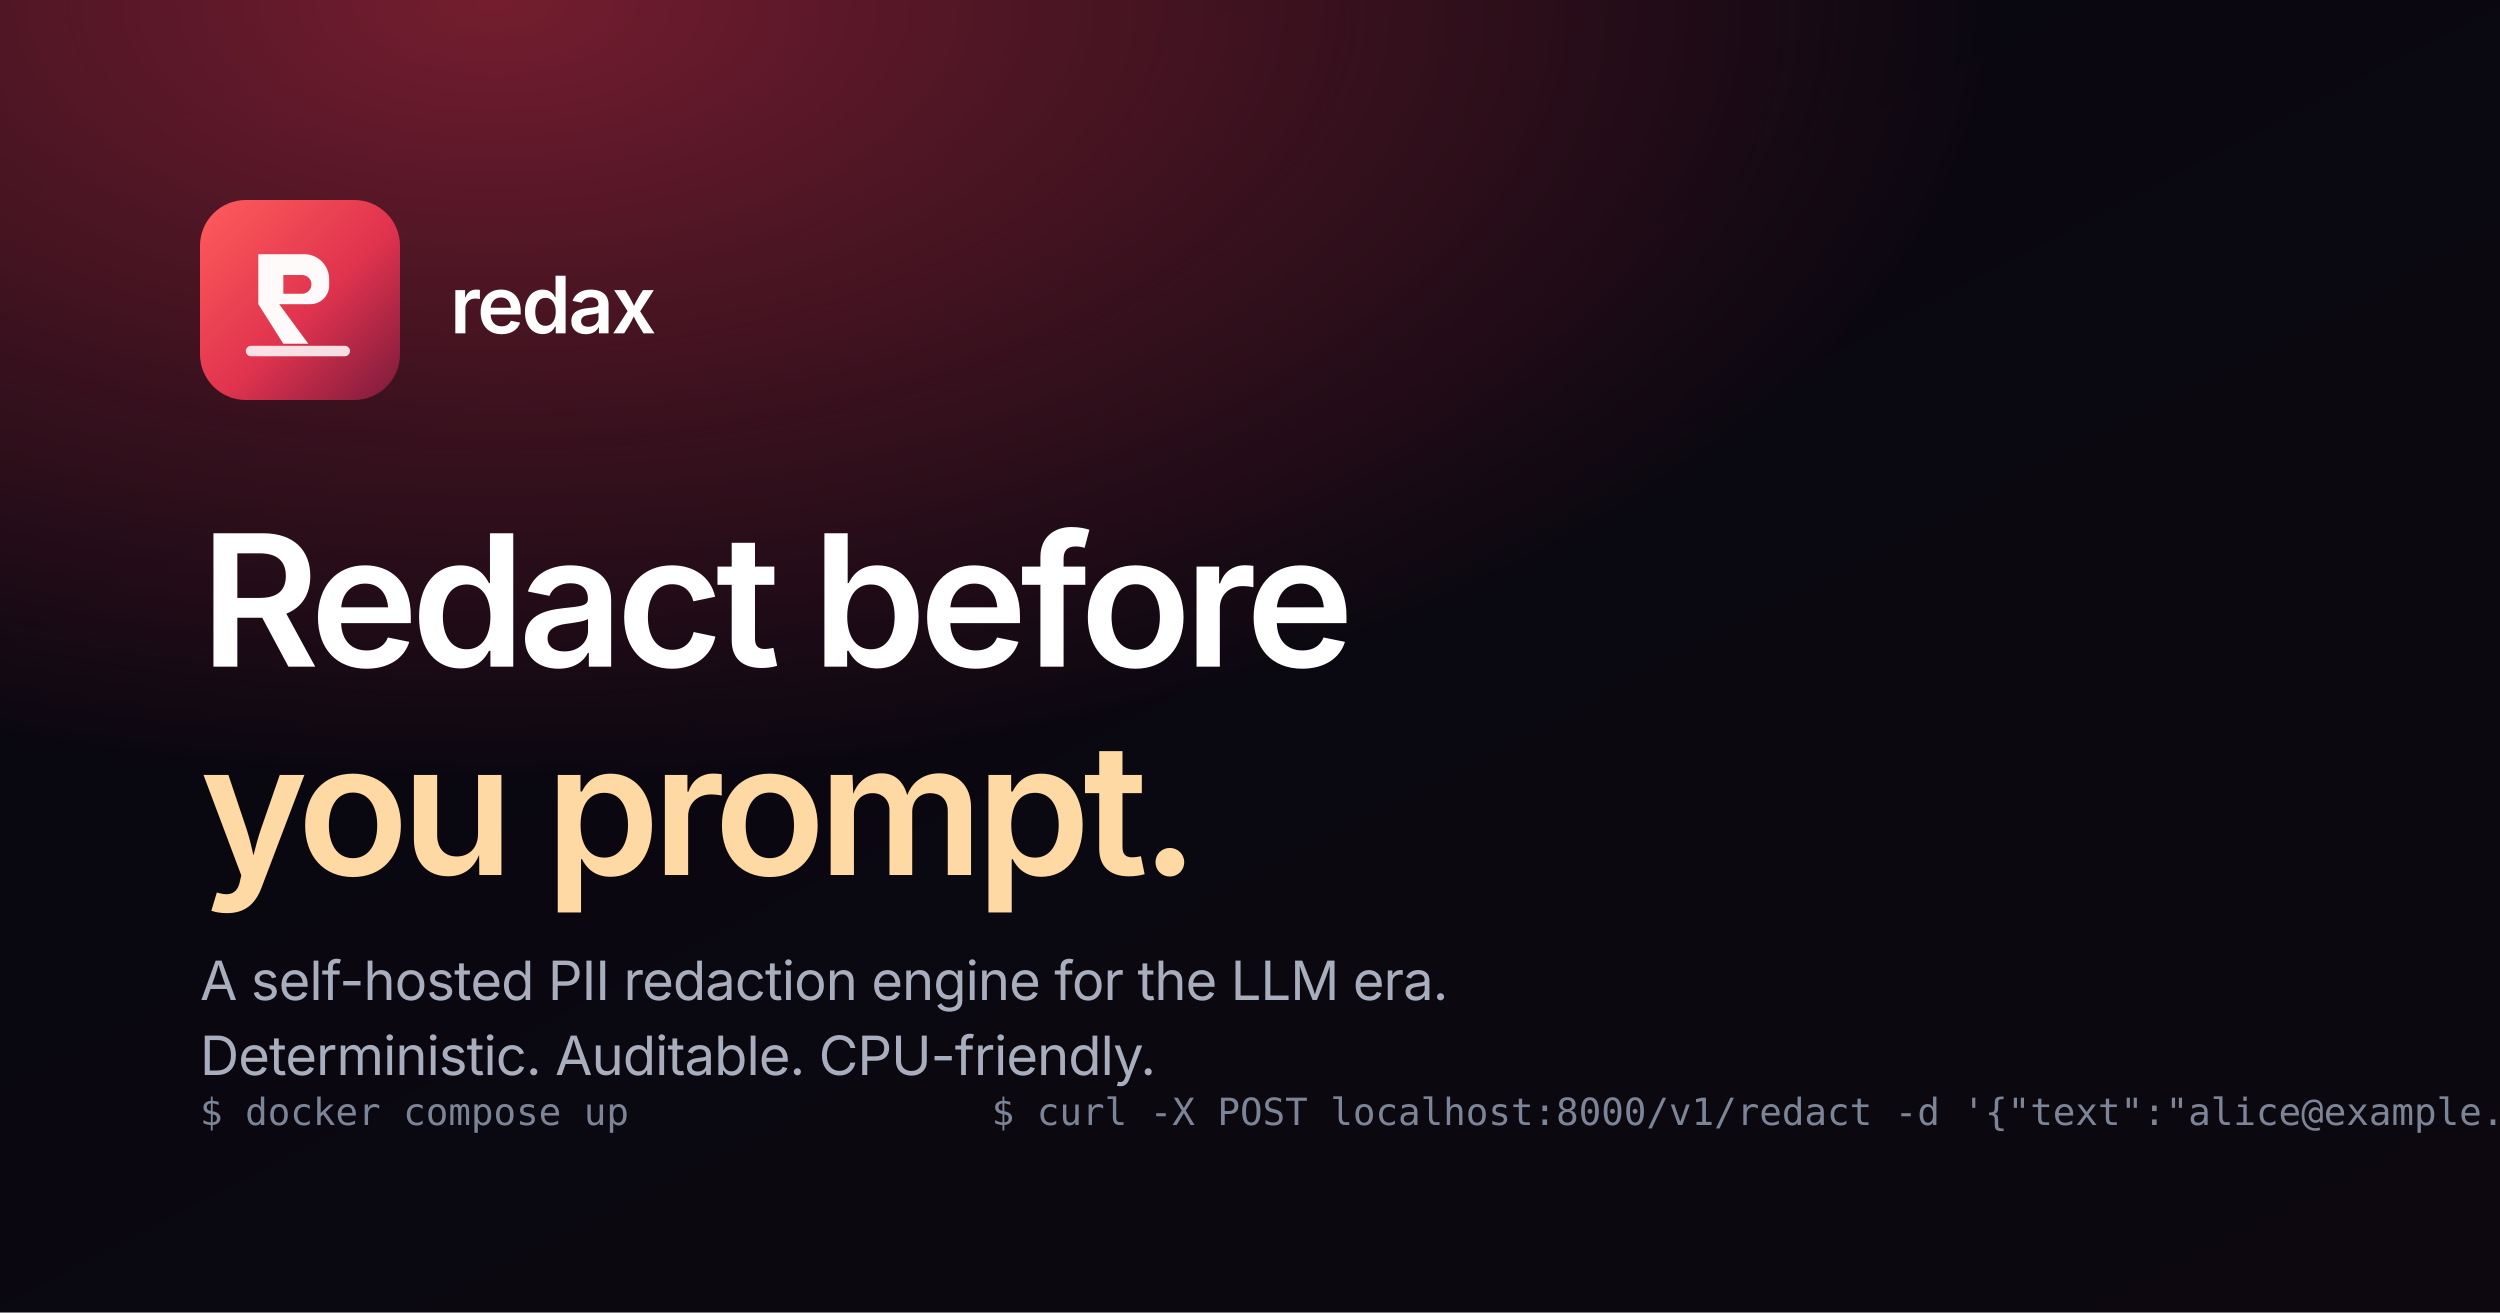
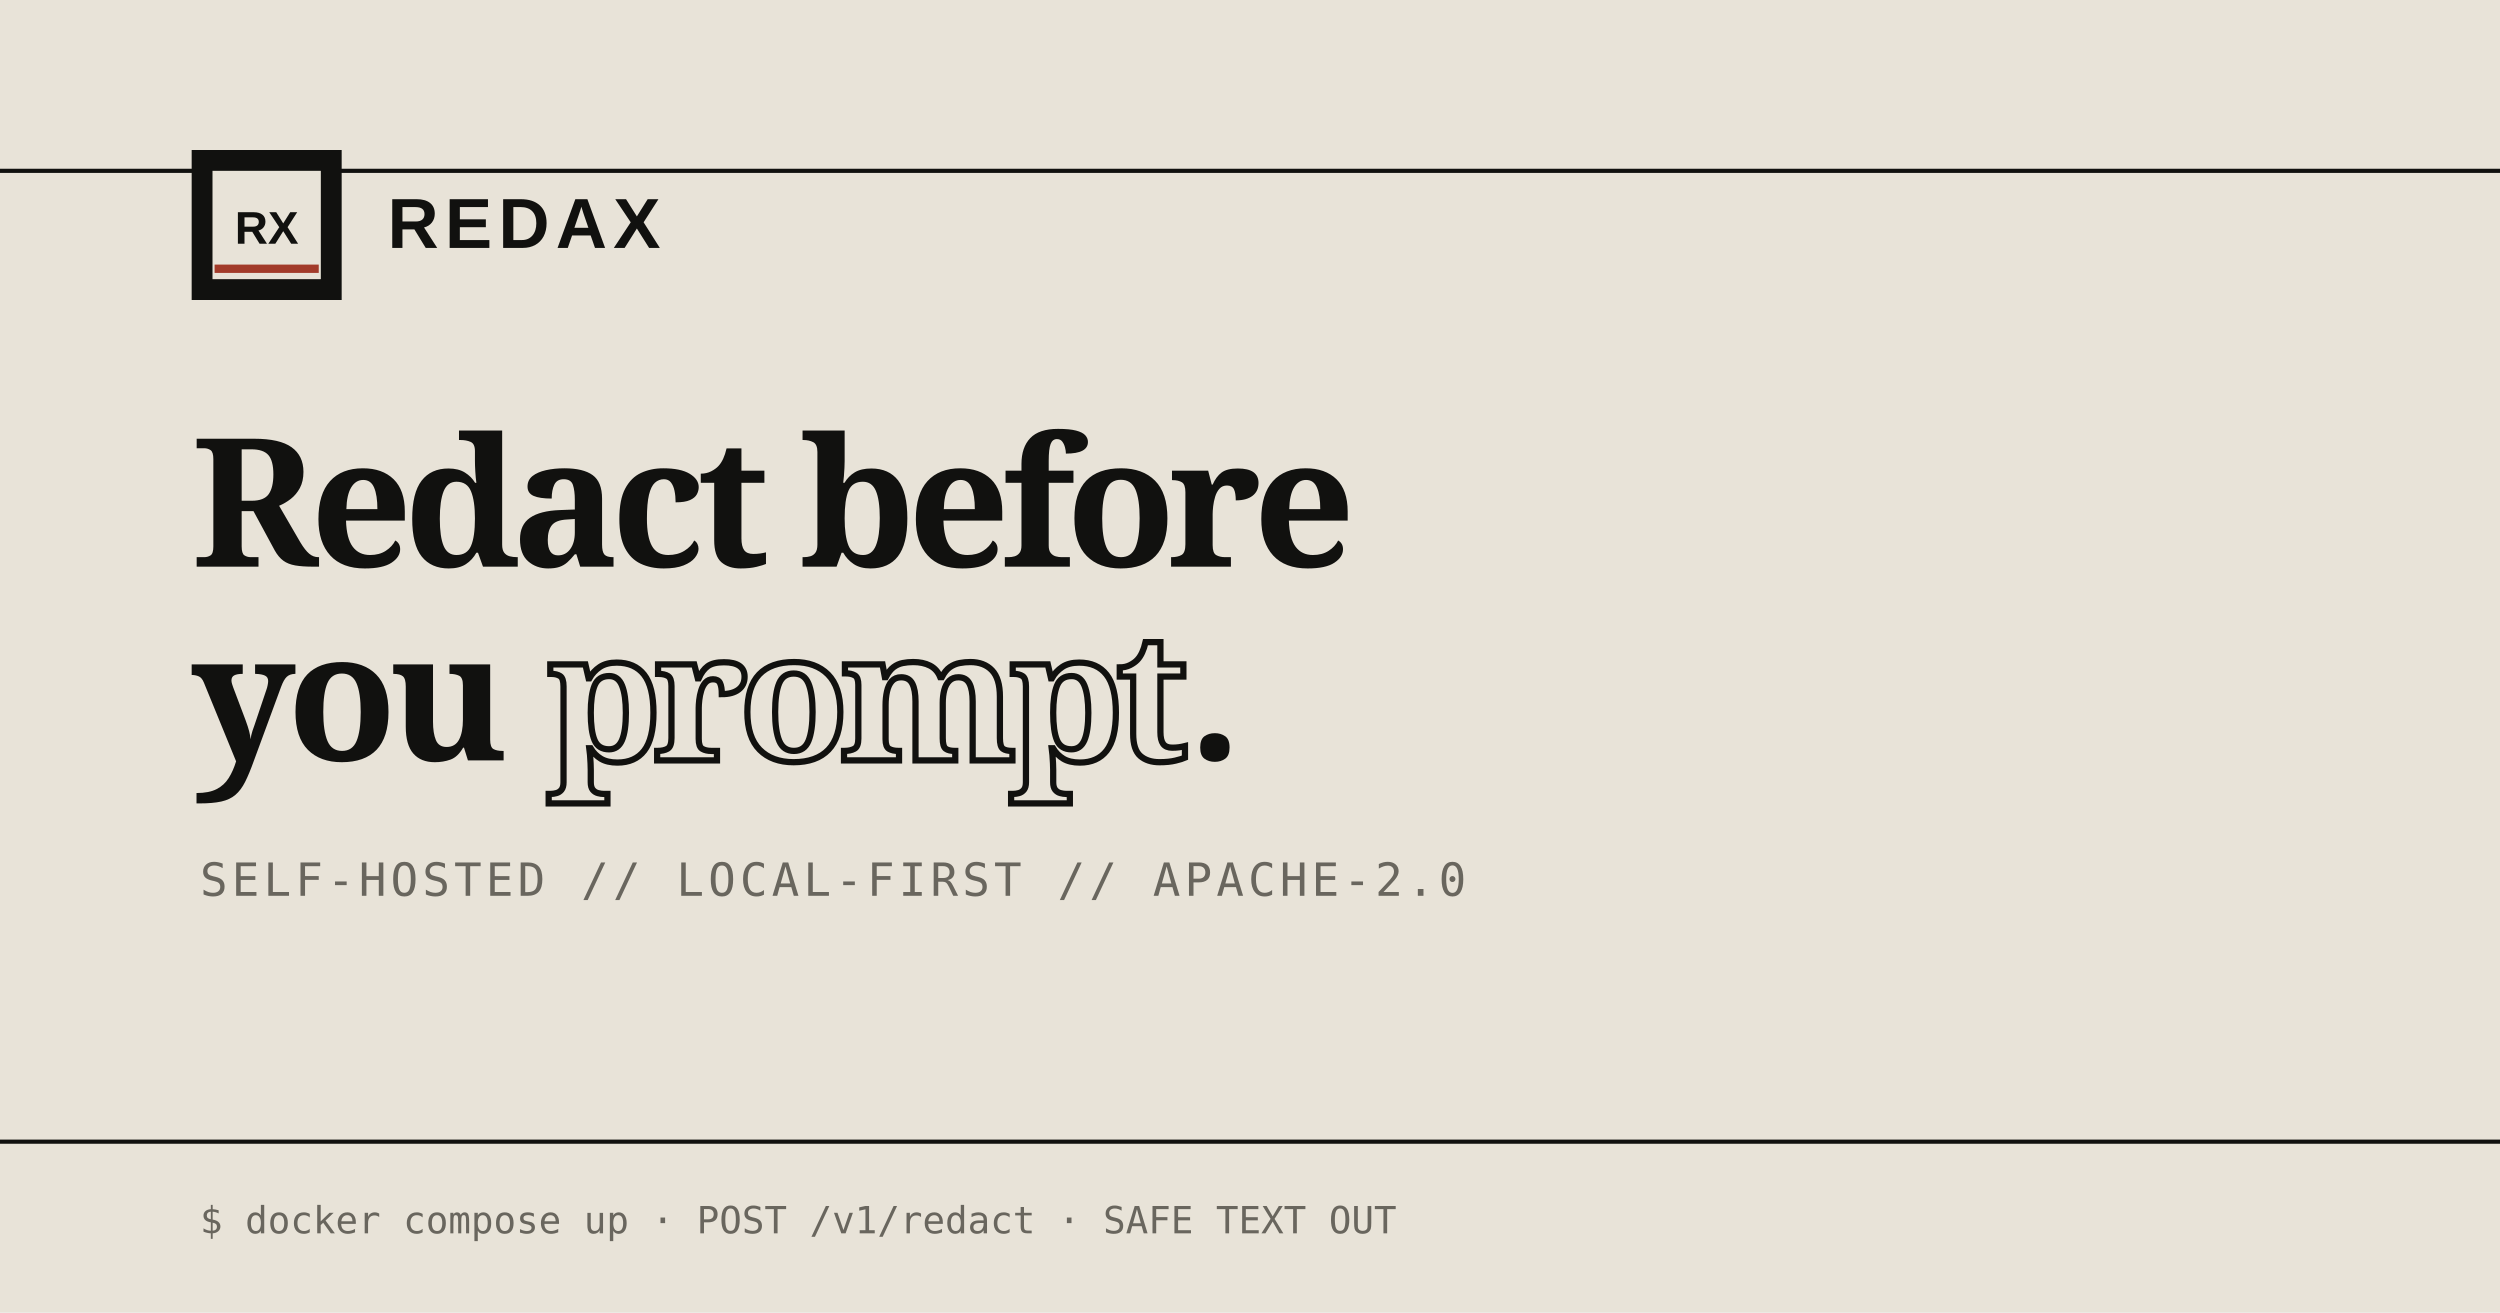
- <svg xmlns="http://www.w3.org/2000/svg" viewBox="0 0 1200 630" width="1200" height="630" role="img" aria-label="Redax — Self-hosted PII redaction for the LLM era">
-   <defs>
-     <linearGradient id="bg" x1="0" y1="0" x2="1" y2="1">
-       <stop offset="0%" stop-color="#070710" />
-       <stop offset="100%" stop-color="#0d0810" />
-     </linearGradient>
-     <radialGradient id="glow" cx="0.2" cy="0.0" r="1.0">
-       <stop offset="0%" stop-color="#E0334E" stop-opacity="0.5" />
-       <stop offset="60%" stop-color="#E0334E" stop-opacity="0" />
-     </radialGradient>
-     <linearGradient id="mark" x1="0" y1="0" x2="1" y2="1">
-       <stop offset="0%" stop-color="#FF5C5C" />
-       <stop offset="55%" stop-color="#E0334E" />
-       <stop offset="100%" stop-color="#7A1A3B" />
-     </linearGradient>
-   </defs>
-   <rect width="1200" height="630" fill="url(#bg)" />
-   <rect width="1200" height="630" fill="url(#glow)" />
-   <g transform="translate(96, 96)">
-     <rect width="96" height="96" rx="22" fill="url(#mark)" />
-     <path d="M28 26 h22 a12 12 0 0 1 12 12 v3 a9 9 0 0 1 -9 9 h-12 l-3 0 14 19 h-12 l-12 -19 V26 z M40 36 v9 h9 a4.5 4.5 0 0 0 4.5 -4.5 v0 a4.5 4.5 0 0 0 -4.5 -4.5 z" fill="#ffffff" opacity="0.97" />
-     <rect x="22" y="70" width="50" height="5" rx="2.5" fill="#ffffff" opacity="0.85" />
-     <text x="120" y="64" font-family="Inter, system-ui, sans-serif" font-size="38" font-weight="600" letter-spacing="-1.2" fill="#ffffff">redax</text>
+ <svg xmlns="http://www.w3.org/2000/svg" viewBox="0 0 1200 630" role="img" aria-label="Redax — self-hosted PII redaction">
+   <rect width="1200" height="630" fill="#e8e3d8" />
+   <path d="M0 82h1200M0 548h1200" stroke="#11110f" stroke-width="2" />
+   <g transform="translate(92 72)">
+     <rect width="72" height="72" fill="#11110f" />
+     <rect x="10" y="10" width="52" height="52" fill="#e8e3d8" />
+     <text x="36" y="45" text-anchor="middle" fill="#11110f" font-family="Arial,sans-serif" font-size="22" font-weight="900">RX</text>
+     <path d="M11 57h50" stroke="#a23b2a" stroke-width="4" />
+     <text x="94" y="47" fill="#11110f" font-family="Arial,sans-serif" font-size="34" font-weight="900" letter-spacing="3">REDAX</text>
  </g>
-   <g transform="translate(96, 240)">
-     <text font-family="Inter, system-ui, sans-serif" font-size="88" font-weight="600" letter-spacing="-3.5" fill="#ffffff">
-       <tspan x="0" y="80">Redact before</tspan>
-       <tspan x="0" y="180" fill="#ffd9a3">you prompt.</tspan>
-     </text>
-     <text x="0" y="240" font-family="Inter, system-ui, sans-serif" font-size="26" font-weight="400" letter-spacing="-0.4" fill="#a8aebd">
-       <tspan x="0" y="240">A self-hosted PII redaction engine for the LLM era.</tspan>
-       <tspan x="0" y="276">Deterministic. Auditable. CPU-friendly.</tspan>
-     </text>
-   </g>
-   <g transform="translate(96, 540)" font-family="ui-monospace, SFMono-Regular, monospace" font-size="18" fill="#7c8597">
-     <text x="0" y="0">$ docker compose up</text>
-     <text x="380" y="0">$ curl -X POST localhost:8000/v1/redact -d '{"text":"alice@example.com"}'</text>
-   </g>
+   <text x="92" y="272" fill="#11110f" font-family="Georgia,serif" font-size="86" font-weight="700" letter-spacing="-4">Redact before</text>
+   <text x="92" y="365" fill="#11110f" font-family="Georgia,serif" font-size="86" font-weight="700" letter-spacing="-4">you <tspan fill="#e8e3d8" stroke="#11110f" stroke-width="3">prompt</tspan>.</text>
+   <text x="96" y="430" fill="#69665e" font-family="ui-monospace,monospace" font-size="22" letter-spacing="2">SELF-HOSTED // LOCAL-FIRST // APACHE-2.0</text>
+   <text x="96" y="592" fill="#69665e" font-family="ui-monospace,monospace" font-size="18">$ docker compose up  ·  POST /v1/redact  ·  SAFE TEXT OUT</text>
</svg>
